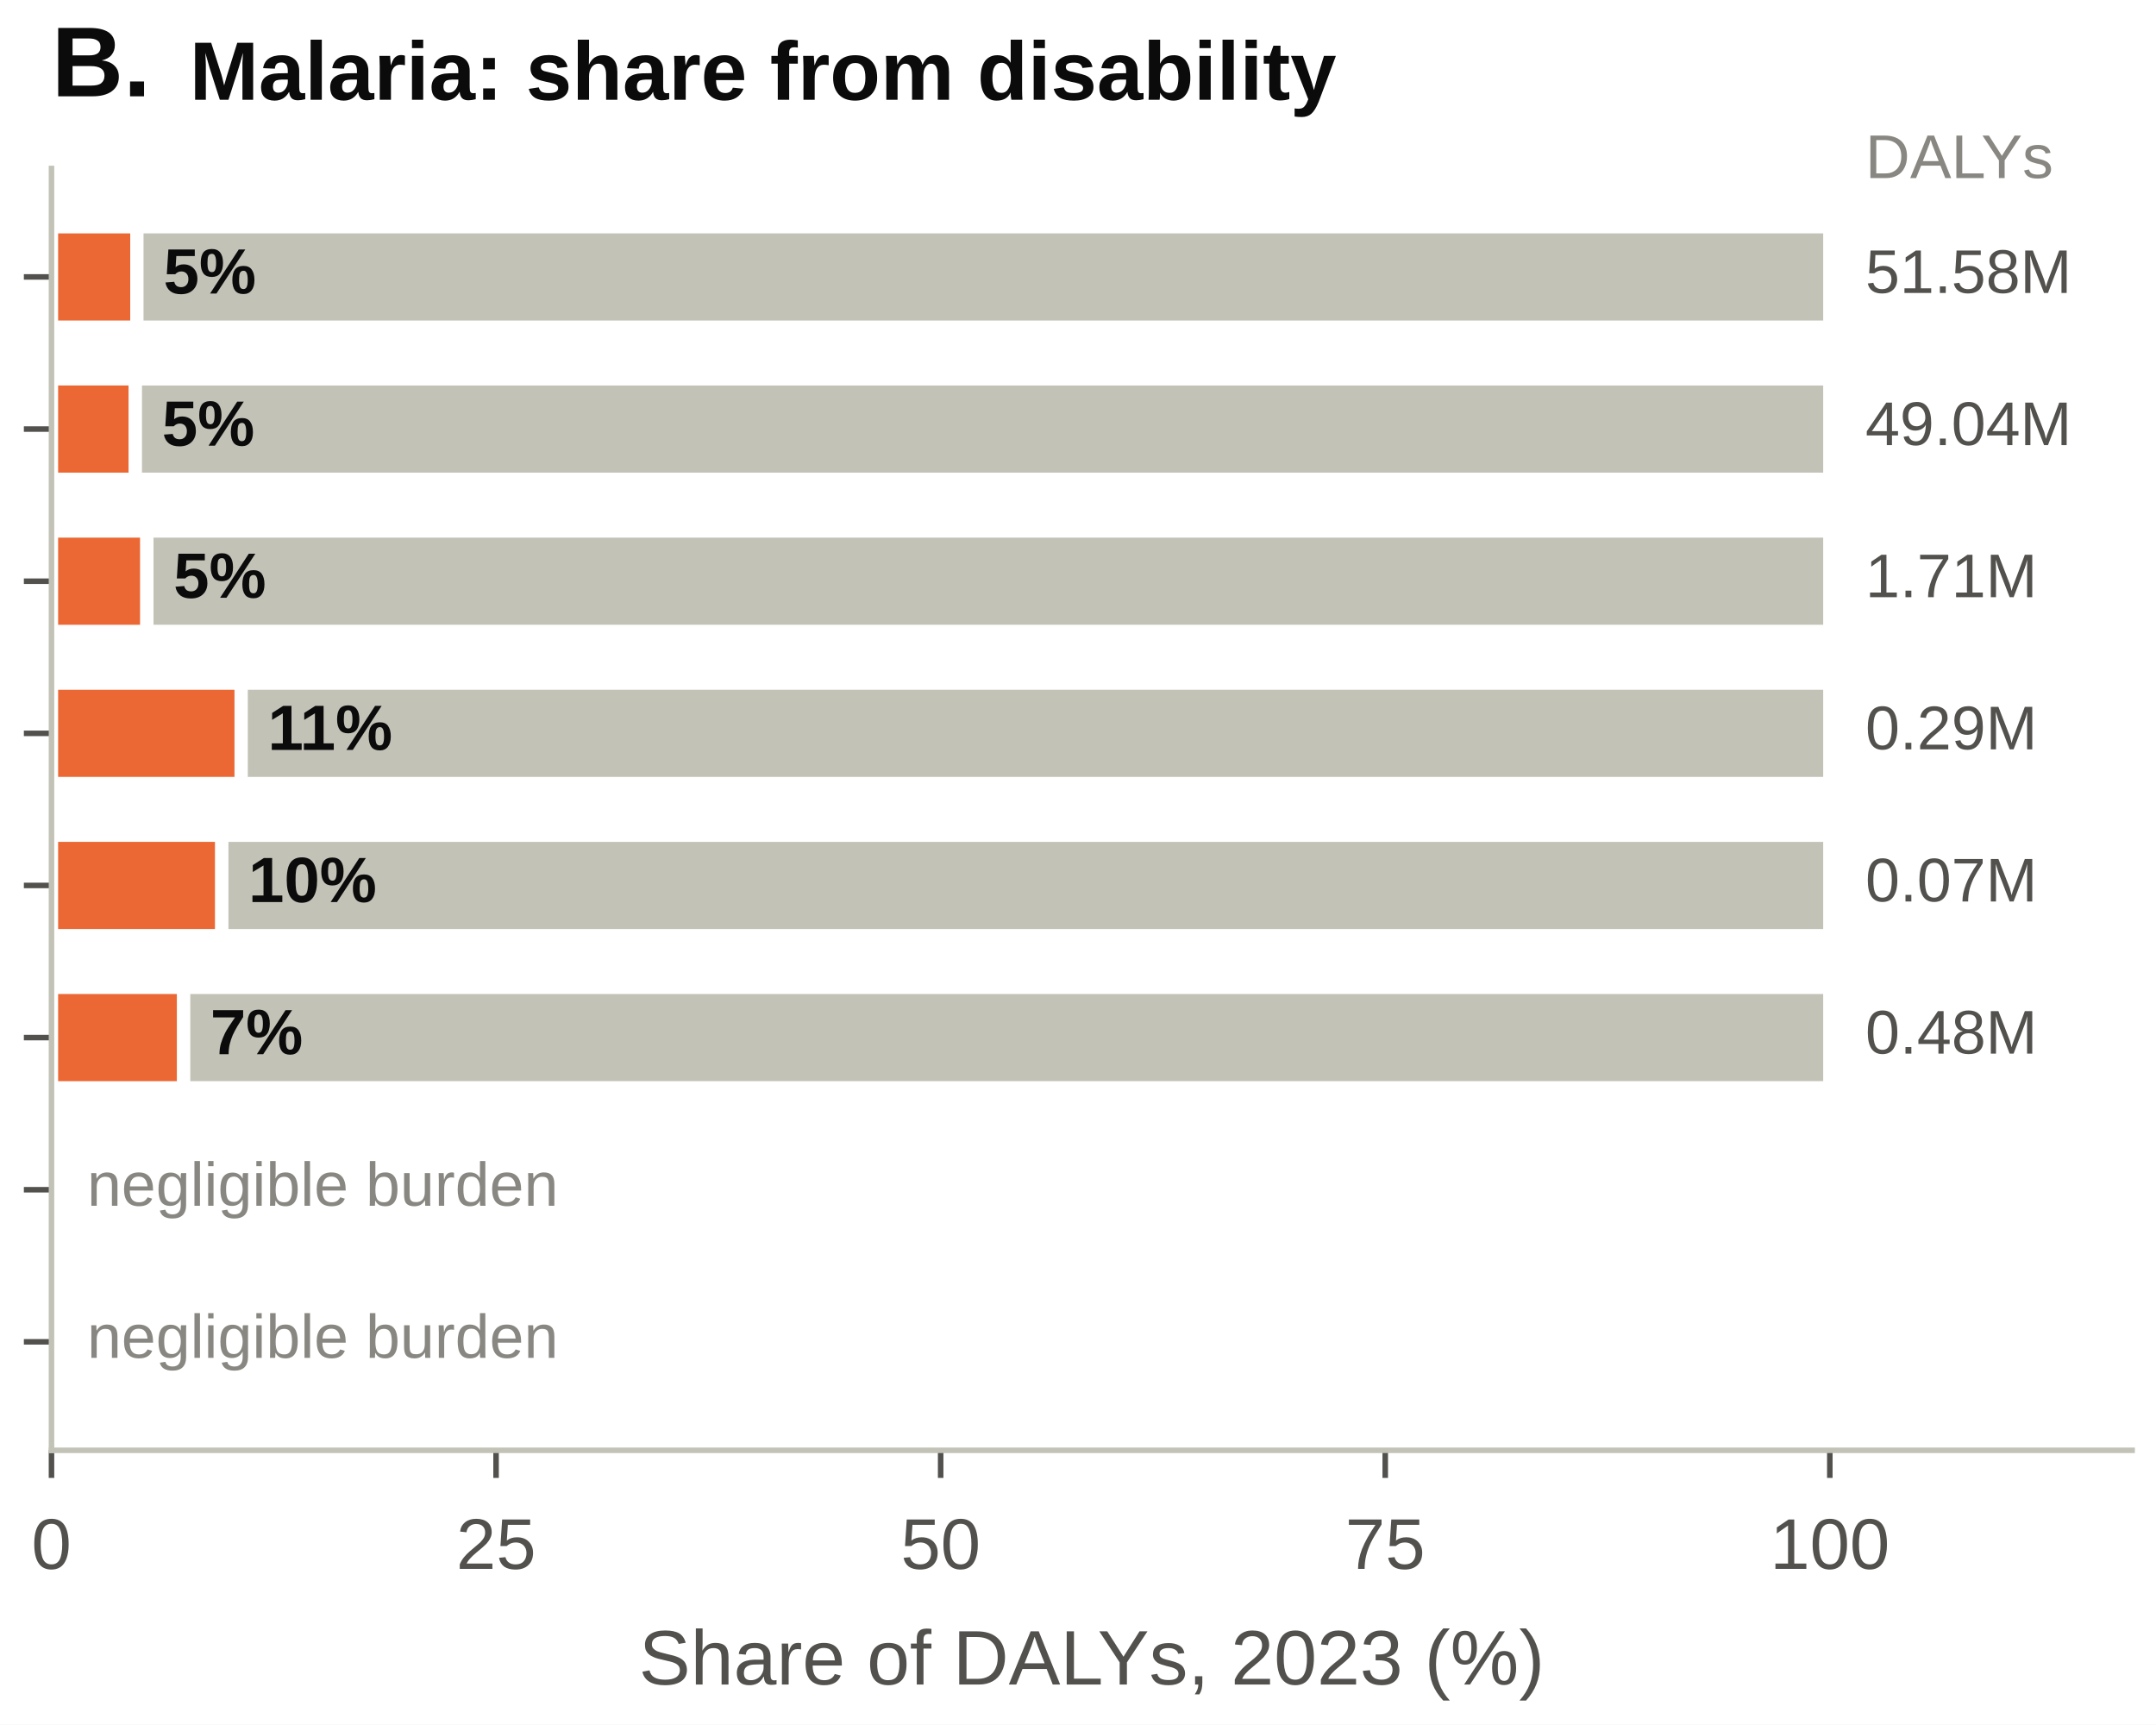
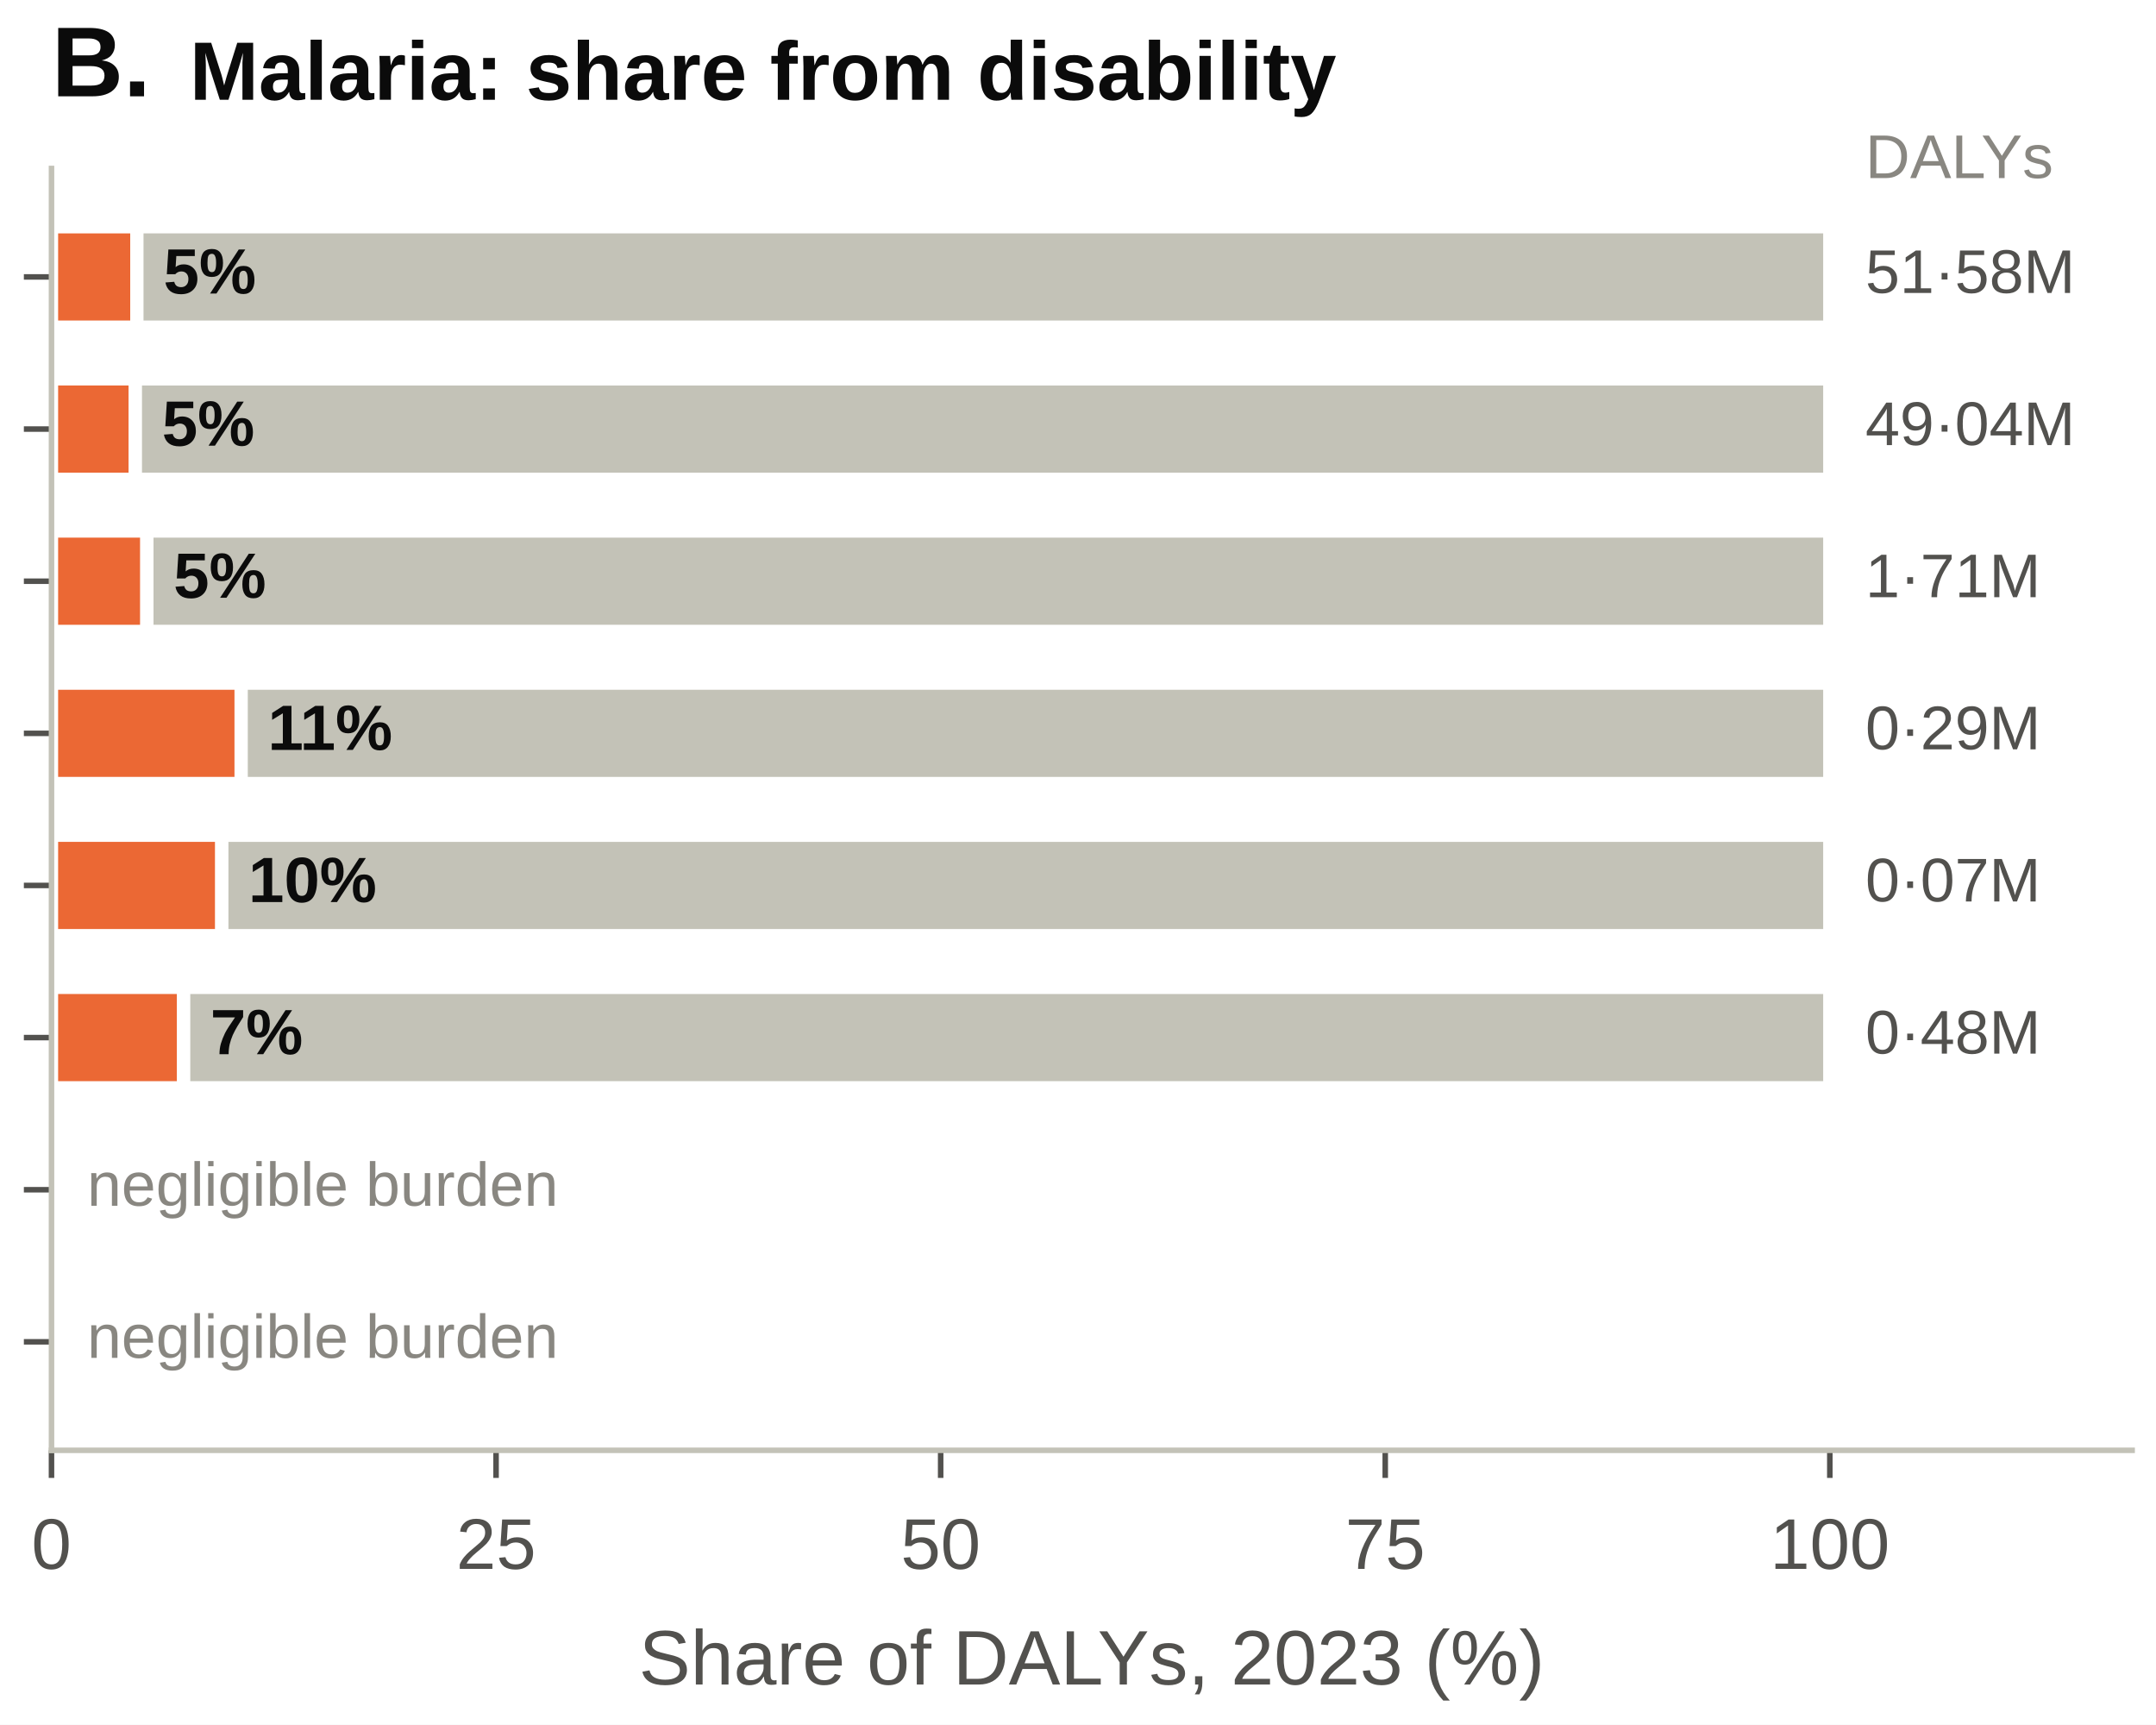
<svg xmlns="http://www.w3.org/2000/svg" xmlns:xlink="http://www.w3.org/1999/xlink" width="195.121pt" height="156.069pt" viewBox="0 0 195.121 156.069" version="1.1">
  <defs>
    <style type="text/css">*{stroke-linejoin: round; stroke-linecap: butt}</style>
  </defs>
  <g id="figure_1">
    <g id="patch_1">
      <path d="M 0 156.069  L 195.121 156.069  L 195.121 0  L 0 0  z " style="fill: #ffffff" />
    </g>
    <g id="axes_1">
      <g id="patch_2">
        <path d="M -202.472 131.24  L -14.17 131.24  L -14.17 15.246  L -202.472 15.246  z " style="fill: #ffffff" />
      </g>
      <g id="patch_3">
-         <path d="M -202.472 29.604  L -102.091 29.604  L -102.091 20.518  L -202.472 20.518  z " clip-path="url(#p400630df14)" style="fill: #2a78d6; stroke: #ffffff; stroke-width: 1.2; stroke-linejoin: miter" />
+         <path d="M -202.472 29.604  L -102.091 29.604  L -102.091 20.518  L -202.472 20.518  z " clip-path="url(#pf5bca900f3)" style="fill: #2a78d6; stroke: #ffffff; stroke-width: 1.2; stroke-linejoin: miter" />
      </g>
      <g id="patch_4">
-         <path d="M -202.472 43.37  L -114.66 43.37  L -114.66 34.285  L -202.472 34.285  z " clip-path="url(#p400630df14)" style="fill: #2a78d6; stroke: #ffffff; stroke-width: 1.2; stroke-linejoin: miter" />
+         <path d="M -202.472 43.37  L -114.66 43.37  L -114.66 34.285  L -202.472 34.285  z " clip-path="url(#pf5bca900f3)" style="fill: #2a78d6; stroke: #ffffff; stroke-width: 1.2; stroke-linejoin: miter" />
      </g>
      <g id="patch_5">
-         <path d="M -202.472 57.136  L -105.696 57.136  L -105.696 48.051  L -202.472 48.051  z " clip-path="url(#p400630df14)" style="fill: #2a78d6; stroke: #ffffff; stroke-width: 1.2; stroke-linejoin: miter" />
+         <path d="M -202.472 57.136  L -105.696 57.136  L -105.696 48.051  L -202.472 48.051  z " clip-path="url(#pf5bca900f3)" style="fill: #2a78d6; stroke: #ffffff; stroke-width: 1.2; stroke-linejoin: miter" />
      </g>
      <g id="patch_6">
-         <path d="M -202.472 70.903  L -99.261 70.903  L -99.261 61.817  L -202.472 61.817  z " clip-path="url(#p400630df14)" style="fill: #2a78d6; stroke: #ffffff; stroke-width: 1.2; stroke-linejoin: miter" />
+         <path d="M -202.472 70.903  L -99.261 70.903  L -99.261 61.817  L -202.472 61.817  z " clip-path="url(#pf5bca900f3)" style="fill: #2a78d6; stroke: #ffffff; stroke-width: 1.2; stroke-linejoin: miter" />
      </g>
      <g id="patch_7">
-         <path d="M -202.472 84.669  L -83.083 84.669  L -83.083 75.583  L -202.472 75.583  z " clip-path="url(#p400630df14)" style="fill: #2a78d6; stroke: #ffffff; stroke-width: 1.2; stroke-linejoin: miter" />
+         <path d="M -202.472 84.669  L -83.083 84.669  L -83.083 75.583  L -202.472 75.583  z " clip-path="url(#pf5bca900f3)" style="fill: #2a78d6; stroke: #ffffff; stroke-width: 1.2; stroke-linejoin: miter" />
      </g>
      <g id="patch_8">
-         <path d="M -202.472 98.435  L -55.645 98.435  L -55.645 89.349  L -202.472 89.349  z " clip-path="url(#p400630df14)" style="fill: #2a78d6; stroke: #ffffff; stroke-width: 1.2; stroke-linejoin: miter" />
+         <path d="M -202.472 98.435  L -55.645 98.435  L -55.645 89.349  L -202.472 89.349  z " clip-path="url(#pf5bca900f3)" style="fill: #2a78d6; stroke: #ffffff; stroke-width: 1.2; stroke-linejoin: miter" />
      </g>
      <g id="patch_9">
-         <path d="M -202.472 112.201  L -50.33 112.201  L -50.33 103.115  L -202.472 103.115  z " clip-path="url(#p400630df14)" style="fill: #2a78d6; stroke: #ffffff; stroke-width: 1.2; stroke-linejoin: miter" />
+         <path d="M -202.472 112.201  L -50.33 112.201  L -50.33 103.115  L -202.472 103.115  z " clip-path="url(#pf5bca900f3)" style="fill: #2a78d6; stroke: #ffffff; stroke-width: 1.2; stroke-linejoin: miter" />
      </g>
      <g id="patch_10">
-         <path d="M -202.472 125.967  L -58.795 125.967  L -58.795 116.882  L -202.472 116.882  z " clip-path="url(#p400630df14)" style="fill: #2a78d6; stroke: #ffffff; stroke-width: 1.2; stroke-linejoin: miter" />
+         <path d="M -202.472 125.967  L -58.795 125.967  L -58.795 116.882  L -202.472 116.882  z " clip-path="url(#pf5bca900f3)" style="fill: #2a78d6; stroke: #ffffff; stroke-width: 1.2; stroke-linejoin: miter" />
      </g>
      <g id="patch_11">
-         <path d="M -102.091 29.604  L -41.53 29.604  L -41.53 20.518  L -102.091 20.518  z " clip-path="url(#p400630df14)" style="fill: #c3c2b7; stroke: #ffffff; stroke-width: 1.2; stroke-linejoin: miter" />
+         <path d="M -102.091 29.604  L -41.53 29.604  L -41.53 20.518  L -102.091 20.518  z " clip-path="url(#pf5bca900f3)" style="fill: #c3c2b7; stroke: #ffffff; stroke-width: 1.2; stroke-linejoin: miter" />
      </g>
      <g id="patch_12">
-         <path d="M -114.66 43.37  L -41.53 43.37  L -41.53 34.285  L -114.66 34.285  z " clip-path="url(#p400630df14)" style="fill: #c3c2b7; stroke: #ffffff; stroke-width: 1.2; stroke-linejoin: miter" />
+         <path d="M -114.66 43.37  L -41.53 43.37  L -41.53 34.285  L -114.66 34.285  z " clip-path="url(#pf5bca900f3)" style="fill: #c3c2b7; stroke: #ffffff; stroke-width: 1.2; stroke-linejoin: miter" />
      </g>
      <g id="patch_13">
-         <path d="M -105.696 57.136  L -41.53 57.136  L -41.53 48.051  L -105.696 48.051  z " clip-path="url(#p400630df14)" style="fill: #c3c2b7; stroke: #ffffff; stroke-width: 1.2; stroke-linejoin: miter" />
+         <path d="M -105.696 57.136  L -41.53 57.136  L -41.53 48.051  L -105.696 48.051  z " clip-path="url(#pf5bca900f3)" style="fill: #c3c2b7; stroke: #ffffff; stroke-width: 1.2; stroke-linejoin: miter" />
      </g>
      <g id="patch_14">
-         <path d="M -99.261 70.903  L -41.53 70.903  L -41.53 61.817  L -99.261 61.817  z " clip-path="url(#p400630df14)" style="fill: #c3c2b7; stroke: #ffffff; stroke-width: 1.2; stroke-linejoin: miter" />
+         <path d="M -99.261 70.903  L -41.53 70.903  L -41.53 61.817  L -99.261 61.817  z " clip-path="url(#pf5bca900f3)" style="fill: #c3c2b7; stroke: #ffffff; stroke-width: 1.2; stroke-linejoin: miter" />
      </g>
      <g id="patch_15">
-         <path d="M -83.083 84.669  L -41.53 84.669  L -41.53 75.583  L -83.083 75.583  z " clip-path="url(#p400630df14)" style="fill: #c3c2b7; stroke: #ffffff; stroke-width: 1.2; stroke-linejoin: miter" />
+         <path d="M -83.083 84.669  L -41.53 84.669  L -41.53 75.583  L -83.083 75.583  z " clip-path="url(#pf5bca900f3)" style="fill: #c3c2b7; stroke: #ffffff; stroke-width: 1.2; stroke-linejoin: miter" />
      </g>
      <g id="patch_16">
-         <path d="M -55.645 98.435  L -41.53 98.435  L -41.53 89.349  L -55.645 89.349  z " clip-path="url(#p400630df14)" style="fill: #c3c2b7; stroke: #ffffff; stroke-width: 1.2; stroke-linejoin: miter" />
+         <path d="M -55.645 98.435  L -41.53 98.435  L -41.53 89.349  L -55.645 89.349  z " clip-path="url(#pf5bca900f3)" style="fill: #c3c2b7; stroke: #ffffff; stroke-width: 1.2; stroke-linejoin: miter" />
      </g>
      <g id="patch_17">
-         <path d="M -50.33 112.201  L -41.53 112.201  L -41.53 103.115  L -50.33 103.115  z " clip-path="url(#p400630df14)" style="fill: #c3c2b7; stroke: #ffffff; stroke-width: 1.2; stroke-linejoin: miter" />
+         <path d="M -50.33 112.201  L -41.53 112.201  L -41.53 103.115  L -50.33 103.115  z " clip-path="url(#pf5bca900f3)" style="fill: #c3c2b7; stroke: #ffffff; stroke-width: 1.2; stroke-linejoin: miter" />
      </g>
      <g id="patch_18">
-         <path d="M -58.795 125.967  L -41.53 125.967  L -41.53 116.882  L -58.795 116.882  z " clip-path="url(#p400630df14)" style="fill: #c3c2b7; stroke: #ffffff; stroke-width: 1.2; stroke-linejoin: miter" />
+         <path d="M -58.795 125.967  L -41.53 125.967  L -41.53 116.882  L -58.795 116.882  z " clip-path="url(#pf5bca900f3)" style="fill: #c3c2b7; stroke: #ffffff; stroke-width: 1.2; stroke-linejoin: miter" />
      </g>
      <g id="matplotlib.axis_1">
        <g id="xtick_1">
          <g id="line2d_1">
            <defs>
-               <path id="m9c440dc3bd" d="M 0 0  L 0 2.5  " style="stroke: #52514e; stroke-width: 0.5" />
+               <path id="m6d6458697b" d="M 0 0  L 0 2.5  " style="stroke: #52514e; stroke-width: 0.5" />
            </defs>
            <g />
          </g>
          <g id="text_1">
            <text style="font-size: 6.5px; font-family: 'Liberation Sans'; text-anchor: middle; fill: #52514e" x="-202.472" y="141.972" transform="rotate(-0 -202.4716 141.9719)">0</text>
          </g>
        </g>
        <g id="xtick_2">
          <g id="line2d_2">
            <g />
          </g>
          <g id="text_2">
            <text style="font-size: 6.5px; font-family: 'Liberation Sans'; text-anchor: middle; fill: #52514e" x="-162.236" y="141.972" transform="rotate(-0 -162.2363 141.9719)">25</text>
          </g>
        </g>
        <g id="xtick_3">
          <g id="line2d_3">
            <g />
          </g>
          <g id="text_3">
            <text style="font-size: 6.5px; font-family: 'Liberation Sans'; text-anchor: middle; fill: #52514e" x="-122.001" y="141.972" transform="rotate(-0 -122.0009 141.9719)">50</text>
          </g>
        </g>
        <g id="xtick_4">
          <g id="line2d_4">
            <g />
          </g>
          <g id="text_4">
            <text style="font-size: 6.5px; font-family: 'Liberation Sans'; text-anchor: middle; fill: #52514e" x="-81.766" y="141.972" transform="rotate(-0 -81.76554 141.9719)">75</text>
          </g>
        </g>
        <g id="xtick_5">
          <g id="line2d_5">
            <g />
          </g>
          <g id="text_5">
            <text style="font-size: 6.5px; font-family: 'Liberation Sans'; text-anchor: middle; fill: #52514e" x="-41.53" y="141.972" transform="rotate(-0 -41.53019 141.9719)">100</text>
          </g>
        </g>
        <g id="text_6">
          <text style="font-size: 7px; font-family: 'Liberation Sans'; text-anchor: middle; fill: #52514e" x="-108.321" y="152.436" transform="rotate(-0 -108.3209 152.436)">Share of DALYs, 2023 (%)</text>
        </g>
      </g>
      <g id="matplotlib.axis_2">
        <g id="ytick_1">
          <g id="line2d_6">
            <defs>
-               <path id="m140f21d7db" d="M 0 0  L -2.5 0  " style="stroke: #52514e; stroke-width: 0.5" />
+               <path id="mf7ebbe709b" d="M 0 0  L -2.5 0  " style="stroke: #52514e; stroke-width: 0.5" />
            </defs>
            <g />
          </g>
          <g id="text_7">
            <text style="font-weight: 700; font-size: 6.5px; font-family: 'Liberation Sans'; text-anchor: end; fill: #52514e" x="-208.472" y="27.427" transform="rotate(-0 -208.4716 27.4274)">Global</text>
          </g>
        </g>
        <g id="ytick_2">
          <g id="line2d_7">
            <g />
          </g>
          <g id="text_8">
            <text style="font-size: 6.5px; font-family: 'Liberation Sans'; text-anchor: end; fill: #52514e" x="-208.472" y="41.194" transform="rotate(-0 -208.4716 41.19356)">Sub-Saharan Africa</text>
          </g>
        </g>
        <g id="ytick_3">
          <g id="line2d_8">
            <g />
          </g>
          <g id="text_9">
            <text style="font-size: 6.5px; font-family: 'Liberation Sans'; text-anchor: end; fill: #52514e" x="-208.472" y="54.96" transform="rotate(-0 -208.4716 54.95973)">South Asia</text>
          </g>
        </g>
        <g id="ytick_4">
          <g id="line2d_9">
            <g />
          </g>
          <g id="text_10">
            <text style="font-size: 6.5px; font-family: 'Liberation Sans'; text-anchor: end; fill: #52514e" x="-208.472" y="68.726" transform="rotate(-0 -208.4716 68.72589)">SE Asia, E Asia &amp; Oceania</text>
          </g>
        </g>
        <g id="ytick_5">
          <g id="line2d_10">
            <g />
          </g>
          <g id="text_11">
            <text style="font-size: 6.5px; font-family: 'Liberation Sans'; text-anchor: end; fill: #52514e" x="-208.472" y="82.492" transform="rotate(-0 -208.4716 82.49206)">Latin America &amp; Caribbean</text>
          </g>
        </g>
        <g id="ytick_6">
          <g id="line2d_11">
            <g />
          </g>
          <g id="text_12">
            <text style="font-size: 6.5px; font-family: 'Liberation Sans'; text-anchor: end; fill: #52514e" x="-208.472" y="96.258" transform="rotate(-0 -208.4716 96.25822)">N Africa &amp; Middle East</text>
          </g>
        </g>
        <g id="ytick_7">
          <g id="line2d_12">
            <g />
          </g>
          <g id="text_13">
            <text style="font-size: 6.5px; font-family: 'Liberation Sans'; text-anchor: end; fill: #52514e" x="-208.472" y="110.024" transform="rotate(-0 -208.4716 110.0244)">C Europe, E Europe &amp; C Asia</text>
          </g>
        </g>
        <g id="ytick_8">
          <g id="line2d_13">
            <g />
          </g>
          <g id="text_14">
            <text style="font-size: 6.5px; font-family: 'Liberation Sans'; text-anchor: end; fill: #52514e" x="-208.472" y="123.791" transform="rotate(-0 -208.4716 123.7906)">High-income</text>
          </g>
        </g>
      </g>
      <g id="patch_19">
        <path style="fill: none; stroke: #c3c2b7; stroke-width: 0.5; stroke-linejoin: miter; stroke-linecap: square" />
      </g>
      <g id="patch_20">
        <path style="fill: none; stroke: #c3c2b7; stroke-width: 0.5; stroke-linejoin: miter; stroke-linecap: square" />
      </g>
      <g id="text_15">
        <text style="font-weight: 700; font-size: 5.8px; font-family: 'Liberation Sans'; text-anchor: end; fill: #ffffff" x="-105.31" y="26.562" transform="rotate(-0 -105.3095 26.56229)">62%</text>
      </g>
      <g id="text_16">
-         <text style="font-size: 5.6px; font-family: 'Liberation Sans'; text-anchor: start; fill: #52514e" x="-38.311" y="26.511" transform="rotate(-0 -38.31136 26.51053)">19.25M</text>
+         <text style="font-size: 5.6px; font-family: 'Liberation Sans'; text-anchor: start; fill: #52514e" x="-38.311" y="26.511" transform="rotate(-0 -38.31136 26.51053)">19·25M</text>
      </g>
      <g id="text_17">
        <text style="font-weight: 700; font-size: 5.8px; font-family: 'Liberation Sans'; text-anchor: end; fill: #ffffff" x="-117.878" y="40.328" transform="rotate(-0 -117.8784 40.32845)">55%</text>
      </g>
      <g id="text_18">
-         <text style="font-size: 5.6px; font-family: 'Liberation Sans'; text-anchor: start; fill: #52514e" x="-38.311" y="40.277" transform="rotate(-0 -38.31136 40.27669)">7.75M</text>
+         <text style="font-size: 5.6px; font-family: 'Liberation Sans'; text-anchor: start; fill: #52514e" x="-38.311" y="40.277" transform="rotate(-0 -38.31136 40.27669)">7·75M</text>
      </g>
      <g id="text_19">
        <text style="font-weight: 700; font-size: 5.8px; font-family: 'Liberation Sans'; text-anchor: end; fill: #ffffff" x="-108.915" y="54.095" transform="rotate(-0 -108.9152 54.09462)">60%</text>
      </g>
      <g id="text_20">
-         <text style="font-size: 5.6px; font-family: 'Liberation Sans'; text-anchor: start; fill: #52514e" x="-38.311" y="54.043" transform="rotate(-0 -38.31136 54.04286)">4.82M</text>
+         <text style="font-size: 5.6px; font-family: 'Liberation Sans'; text-anchor: start; fill: #52514e" x="-38.311" y="54.043" transform="rotate(-0 -38.31136 54.04286)">4·82M</text>
      </g>
      <g id="text_21">
        <text style="font-weight: 700; font-size: 5.8px; font-family: 'Liberation Sans'; text-anchor: end; fill: #ffffff" x="-102.48" y="67.861" transform="rotate(-0 -102.4798 67.86078)">64%</text>
      </g>
      <g id="text_22">
-         <text style="font-size: 5.6px; font-family: 'Liberation Sans'; text-anchor: start; fill: #52514e" x="-38.311" y="67.809" transform="rotate(-0 -38.31136 67.80902)">3.51M</text>
+         <text style="font-size: 5.6px; font-family: 'Liberation Sans'; text-anchor: start; fill: #52514e" x="-38.311" y="67.809" transform="rotate(-0 -38.31136 67.80902)">3·51M</text>
      </g>
      <g id="text_23">
        <text style="font-weight: 700; font-size: 5.8px; font-family: 'Liberation Sans'; text-anchor: end; fill: #ffffff" x="-86.301" y="81.627" transform="rotate(-0 -86.3015 81.62695)">74%</text>
      </g>
      <g id="text_24">
-         <text style="font-size: 5.6px; font-family: 'Liberation Sans'; text-anchor: start; fill: #52514e" x="-38.311" y="81.575" transform="rotate(-0 -38.31136 81.57519)">1.56M</text>
+         <text style="font-size: 5.6px; font-family: 'Liberation Sans'; text-anchor: start; fill: #52514e" x="-38.311" y="81.575" transform="rotate(-0 -38.31136 81.57519)">1·56M</text>
      </g>
      <g id="text_25">
        <text style="font-weight: 700; font-size: 5.8px; font-family: 'Liberation Sans'; text-anchor: end; fill: #ffffff" x="-58.863" y="95.393" transform="rotate(-0 -58.86342 95.39311)">91%</text>
      </g>
      <g id="text_26">
-         <text style="font-size: 5.6px; font-family: 'Liberation Sans'; text-anchor: start; fill: #52514e" x="-38.311" y="95.341" transform="rotate(-0 -38.31136 95.34135)">1.03M</text>
+         <text style="font-size: 5.6px; font-family: 'Liberation Sans'; text-anchor: start; fill: #52514e" x="-38.311" y="95.341" transform="rotate(-0 -38.31136 95.34135)">1·03M</text>
      </g>
      <g id="text_27">
        <text style="font-weight: 700; font-size: 5.8px; font-family: 'Liberation Sans'; text-anchor: end; fill: #ffffff" x="-53.549" y="109.159" transform="rotate(-0 -53.5487 109.1593)">95%</text>
      </g>
      <g id="text_28">
-         <text style="font-size: 5.6px; font-family: 'Liberation Sans'; text-anchor: start; fill: #52514e" x="-38.311" y="109.108" transform="rotate(-0 -38.31136 109.1075)">0.25M</text>
+         <text style="font-size: 5.6px; font-family: 'Liberation Sans'; text-anchor: start; fill: #52514e" x="-38.311" y="109.108" transform="rotate(-0 -38.31136 109.1075)">0·25M</text>
      </g>
      <g id="text_29">
        <text style="font-weight: 700; font-size: 5.8px; font-family: 'Liberation Sans'; text-anchor: end; fill: #ffffff" x="-62.014" y="122.925" transform="rotate(-0 -62.01358 122.9254)">89%</text>
      </g>
      <g id="text_30">
-         <text style="font-size: 5.6px; font-family: 'Liberation Sans'; text-anchor: start; fill: #52514e" x="-38.311" y="122.874" transform="rotate(-0 -38.31136 122.8737)">0.34M</text>
+         <text style="font-size: 5.6px; font-family: 'Liberation Sans'; text-anchor: start; fill: #52514e" x="-38.311" y="122.874" transform="rotate(-0 -38.31136 122.8737)">0·34M</text>
      </g>
      <g id="text_31">
        <text style="font-size: 5.6px; font-family: 'Liberation Sans'; text-anchor: start; fill: #898781" x="-38.311" y="16.113" transform="rotate(-0 -38.31136 16.11331)">DALYs</text>
      </g>
      <g id="text_32">
        <text style="font-weight: 700; font-size: 9px; font-family: 'Liberation Sans'; text-anchor: start; fill: #0b0b0b" x="-202.472" y="8.712" transform="rotate(-0 -202.4716 8.712246)">A.</text>
      </g>
      <g id="text_33">
        <text style="font-weight: 700; font-size: 7.5px; font-family: 'Liberation Sans'; text-anchor: start; fill: #0b0b0b" x="-189.972" y="9.028" transform="rotate(-0 -189.9716 9.02792)">NTDs (excl. malaria): share from disability</text>
      </g>
    </g>
    <g id="axes_2">
      <g id="patch_21">
        <path d="M 4.66 131.24  L 192.961 131.24  L 192.961 15.246  L 4.66 15.246  z " style="fill: #ffffff" />
      </g>
      <g id="patch_22">
-         <path d="M 4.66 29.604  L 12.388 29.604  L 12.388 20.518  L 4.66 20.518  z " clip-path="url(#p3fe615772a)" style="fill: #eb6834; stroke: #ffffff; stroke-width: 1.2; stroke-linejoin: miter" />
+         <path d="M 4.66 29.604  L 12.388 29.604  L 12.388 20.518  L 4.66 20.518  z " clip-path="url(#p57dd9b26bf)" style="fill: #eb6834; stroke: #ffffff; stroke-width: 1.2; stroke-linejoin: miter" />
      </g>
      <g id="patch_23">
-         <path d="M 4.66 43.37  L 12.249 43.37  L 12.249 34.285  L 4.66 34.285  z " clip-path="url(#p3fe615772a)" style="fill: #eb6834; stroke: #ffffff; stroke-width: 1.2; stroke-linejoin: miter" />
+         <path d="M 4.66 43.37  L 12.249 43.37  L 12.249 34.285  L 4.66 34.285  z " clip-path="url(#p57dd9b26bf)" style="fill: #eb6834; stroke: #ffffff; stroke-width: 1.2; stroke-linejoin: miter" />
      </g>
      <g id="patch_24">
-         <path d="M 4.66 57.136  L 13.293 57.136  L 13.293 48.051  L 4.66 48.051  z " clip-path="url(#p3fe615772a)" style="fill: #eb6834; stroke: #ffffff; stroke-width: 1.2; stroke-linejoin: miter" />
+         <path d="M 4.66 57.136  L 13.293 57.136  L 13.293 48.051  L 4.66 48.051  z " clip-path="url(#p57dd9b26bf)" style="fill: #eb6834; stroke: #ffffff; stroke-width: 1.2; stroke-linejoin: miter" />
      </g>
      <g id="patch_25">
-         <path d="M 4.66 70.903  L 21.825 70.903  L 21.825 61.817  L 4.66 61.817  z " clip-path="url(#p3fe615772a)" style="fill: #eb6834; stroke: #ffffff; stroke-width: 1.2; stroke-linejoin: miter" />
+         <path d="M 4.66 70.903  L 21.825 70.903  L 21.825 61.817  L 4.66 61.817  z " clip-path="url(#p57dd9b26bf)" style="fill: #eb6834; stroke: #ffffff; stroke-width: 1.2; stroke-linejoin: miter" />
      </g>
      <g id="patch_26">
-         <path d="M 4.66 84.669  L 20.074 84.669  L 20.074 75.583  L 4.66 75.583  z " clip-path="url(#p3fe615772a)" style="fill: #eb6834; stroke: #ffffff; stroke-width: 1.2; stroke-linejoin: miter" />
+         <path d="M 4.66 84.669  L 20.074 84.669  L 20.074 75.583  L 4.66 75.583  z " clip-path="url(#p57dd9b26bf)" style="fill: #eb6834; stroke: #ffffff; stroke-width: 1.2; stroke-linejoin: miter" />
      </g>
      <g id="patch_27">
-         <path d="M 4.66 98.435  L 16.62 98.435  L 16.62 89.349  L 4.66 89.349  z " clip-path="url(#p3fe615772a)" style="fill: #eb6834; stroke: #ffffff; stroke-width: 1.2; stroke-linejoin: miter" />
+         <path d="M 4.66 98.435  L 16.62 98.435  L 16.62 89.349  L 4.66 89.349  z " clip-path="url(#p57dd9b26bf)" style="fill: #eb6834; stroke: #ffffff; stroke-width: 1.2; stroke-linejoin: miter" />
      </g>
      <g id="patch_28">
-         <path d="M 0 0  z " clip-path="url(#p3fe615772a)" style="fill: #eb6834; stroke: #ffffff; stroke-width: 1.2; stroke-linejoin: miter" />
+         <path d="M 0 0  z " clip-path="url(#p57dd9b26bf)" style="fill: #eb6834; stroke: #ffffff; stroke-width: 1.2; stroke-linejoin: miter" />
      </g>
      <g id="patch_29">
-         <path d="M 0 0  z " clip-path="url(#p3fe615772a)" style="fill: #eb6834; stroke: #ffffff; stroke-width: 1.2; stroke-linejoin: miter" />
+         <path d="M 0 0  z " clip-path="url(#p57dd9b26bf)" style="fill: #eb6834; stroke: #ffffff; stroke-width: 1.2; stroke-linejoin: miter" />
      </g>
      <g id="patch_30">
-         <path d="M 12.388 29.604  L 165.601 29.604  L 165.601 20.518  L 12.388 20.518  z " clip-path="url(#p3fe615772a)" style="fill: #c3c2b7; stroke: #ffffff; stroke-width: 1.2; stroke-linejoin: miter" />
+         <path d="M 12.388 29.604  L 165.601 29.604  L 165.601 20.518  L 12.388 20.518  z " clip-path="url(#p57dd9b26bf)" style="fill: #c3c2b7; stroke: #ffffff; stroke-width: 1.2; stroke-linejoin: miter" />
      </g>
      <g id="patch_31">
-         <path d="M 12.249 43.37  L 165.601 43.37  L 165.601 34.285  L 12.249 34.285  z " clip-path="url(#p3fe615772a)" style="fill: #c3c2b7; stroke: #ffffff; stroke-width: 1.2; stroke-linejoin: miter" />
+         <path d="M 12.249 43.37  L 165.601 43.37  L 165.601 34.285  L 12.249 34.285  z " clip-path="url(#p57dd9b26bf)" style="fill: #c3c2b7; stroke: #ffffff; stroke-width: 1.2; stroke-linejoin: miter" />
      </g>
      <g id="patch_32">
-         <path d="M 13.293 57.136  L 165.601 57.136  L 165.601 48.051  L 13.293 48.051  z " clip-path="url(#p3fe615772a)" style="fill: #c3c2b7; stroke: #ffffff; stroke-width: 1.2; stroke-linejoin: miter" />
+         <path d="M 13.293 57.136  L 165.601 57.136  L 165.601 48.051  L 13.293 48.051  z " clip-path="url(#p57dd9b26bf)" style="fill: #c3c2b7; stroke: #ffffff; stroke-width: 1.2; stroke-linejoin: miter" />
      </g>
      <g id="patch_33">
-         <path d="M 21.825 70.903  L 165.601 70.903  L 165.601 61.817  L 21.825 61.817  z " clip-path="url(#p3fe615772a)" style="fill: #c3c2b7; stroke: #ffffff; stroke-width: 1.2; stroke-linejoin: miter" />
+         <path d="M 21.825 70.903  L 165.601 70.903  L 165.601 61.817  L 21.825 61.817  z " clip-path="url(#p57dd9b26bf)" style="fill: #c3c2b7; stroke: #ffffff; stroke-width: 1.2; stroke-linejoin: miter" />
      </g>
      <g id="patch_34">
-         <path d="M 20.074 84.669  L 165.601 84.669  L 165.601 75.583  L 20.074 75.583  z " clip-path="url(#p3fe615772a)" style="fill: #c3c2b7; stroke: #ffffff; stroke-width: 1.2; stroke-linejoin: miter" />
+         <path d="M 20.074 84.669  L 165.601 84.669  L 165.601 75.583  L 20.074 75.583  z " clip-path="url(#p57dd9b26bf)" style="fill: #c3c2b7; stroke: #ffffff; stroke-width: 1.2; stroke-linejoin: miter" />
      </g>
      <g id="patch_35">
-         <path d="M 16.62 98.435  L 165.601 98.435  L 165.601 89.349  L 16.62 89.349  z " clip-path="url(#p3fe615772a)" style="fill: #c3c2b7; stroke: #ffffff; stroke-width: 1.2; stroke-linejoin: miter" />
+         <path d="M 16.62 98.435  L 165.601 98.435  L 165.601 89.349  L 16.62 89.349  z " clip-path="url(#p57dd9b26bf)" style="fill: #c3c2b7; stroke: #ffffff; stroke-width: 1.2; stroke-linejoin: miter" />
      </g>
      <g id="patch_36">
-         <path d="M 0 0  z " clip-path="url(#p3fe615772a)" style="fill: #c3c2b7; stroke: #ffffff; stroke-width: 1.2; stroke-linejoin: miter" />
+         <path d="M 0 0  z " clip-path="url(#p57dd9b26bf)" style="fill: #c3c2b7; stroke: #ffffff; stroke-width: 1.2; stroke-linejoin: miter" />
      </g>
      <g id="patch_37">
-         <path d="M 0 0  z " clip-path="url(#p3fe615772a)" style="fill: #c3c2b7; stroke: #ffffff; stroke-width: 1.2; stroke-linejoin: miter" />
+         <path d="M 0 0  z " clip-path="url(#p57dd9b26bf)" style="fill: #c3c2b7; stroke: #ffffff; stroke-width: 1.2; stroke-linejoin: miter" />
      </g>
      <g id="matplotlib.axis_3">
        <g id="xtick_6">
          <g id="line2d_14">
            <g>
-               <use xlink:href="#m9c440dc3bd" x="4.66" y="131.24" style="fill: #52514e; stroke: #52514e; stroke-width: 0.5" />
+               <use xlink:href="#m6d6458697b" x="4.66" y="131.24" style="fill: #52514e; stroke: #52514e; stroke-width: 0.5" />
            </g>
          </g>
          <g id="text_34">
            <text style="font-size: 6.5px; font-family: 'Liberation Sans'; text-anchor: middle; fill: #52514e" x="4.66" y="141.972" transform="rotate(-0 4.66 141.9719)">0</text>
          </g>
        </g>
        <g id="xtick_7">
          <g id="line2d_15">
            <g>
-               <use xlink:href="#m9c440dc3bd" x="44.895" y="131.24" style="fill: #52514e; stroke: #52514e; stroke-width: 0.5" />
+               <use xlink:href="#m6d6458697b" x="44.895" y="131.24" style="fill: #52514e; stroke: #52514e; stroke-width: 0.5" />
            </g>
          </g>
          <g id="text_35">
            <text style="font-size: 6.5px; font-family: 'Liberation Sans'; text-anchor: middle; fill: #52514e" x="44.895" y="141.972" transform="rotate(-0 44.89536 141.9719)">25</text>
          </g>
        </g>
        <g id="xtick_8">
          <g id="line2d_16">
            <g>
-               <use xlink:href="#m9c440dc3bd" x="85.131" y="131.24" style="fill: #52514e; stroke: #52514e; stroke-width: 0.5" />
+               <use xlink:href="#m6d6458697b" x="85.131" y="131.24" style="fill: #52514e; stroke: #52514e; stroke-width: 0.5" />
            </g>
          </g>
          <g id="text_36">
            <text style="font-size: 6.5px; font-family: 'Liberation Sans'; text-anchor: middle; fill: #52514e" x="85.131" y="141.972" transform="rotate(-0 85.13071 141.9719)">50</text>
          </g>
        </g>
        <g id="xtick_9">
          <g id="line2d_17">
            <g>
-               <use xlink:href="#m9c440dc3bd" x="125.366" y="131.24" style="fill: #52514e; stroke: #52514e; stroke-width: 0.5" />
+               <use xlink:href="#m6d6458697b" x="125.366" y="131.24" style="fill: #52514e; stroke: #52514e; stroke-width: 0.5" />
            </g>
          </g>
          <g id="text_37">
            <text style="font-size: 6.5px; font-family: 'Liberation Sans'; text-anchor: middle; fill: #52514e" x="125.366" y="141.972" transform="rotate(-0 125.3661 141.9719)">75</text>
          </g>
        </g>
        <g id="xtick_10">
          <g id="line2d_18">
            <g>
-               <use xlink:href="#m9c440dc3bd" x="165.601" y="131.24" style="fill: #52514e; stroke: #52514e; stroke-width: 0.5" />
+               <use xlink:href="#m6d6458697b" x="165.601" y="131.24" style="fill: #52514e; stroke: #52514e; stroke-width: 0.5" />
            </g>
          </g>
          <g id="text_38">
            <text style="font-size: 6.5px; font-family: 'Liberation Sans'; text-anchor: middle; fill: #52514e" x="165.601" y="141.972" transform="rotate(-0 165.6014 141.9719)">100</text>
          </g>
        </g>
        <g id="text_39">
          <text style="font-size: 7px; font-family: 'Liberation Sans'; text-anchor: middle; fill: #52514e" x="98.811" y="152.436" transform="rotate(-0 98.81073 152.436)">Share of DALYs, 2023 (%)</text>
        </g>
      </g>
      <g id="matplotlib.axis_4">
        <g id="ytick_9">
          <g id="line2d_19">
            <g>
-               <use xlink:href="#m140f21d7db" x="4.66" y="25.061" style="fill: #52514e; stroke: #52514e; stroke-width: 0.5" />
+               <use xlink:href="#mf7ebbe709b" x="4.66" y="25.061" style="fill: #52514e; stroke: #52514e; stroke-width: 0.5" />
            </g>
          </g>
        </g>
        <g id="ytick_10">
          <g id="line2d_20">
            <g>
-               <use xlink:href="#m140f21d7db" x="4.66" y="38.827" style="fill: #52514e; stroke: #52514e; stroke-width: 0.5" />
+               <use xlink:href="#mf7ebbe709b" x="4.66" y="38.827" style="fill: #52514e; stroke: #52514e; stroke-width: 0.5" />
            </g>
          </g>
        </g>
        <g id="ytick_11">
          <g id="line2d_21">
            <g>
-               <use xlink:href="#m140f21d7db" x="4.66" y="52.594" style="fill: #52514e; stroke: #52514e; stroke-width: 0.5" />
+               <use xlink:href="#mf7ebbe709b" x="4.66" y="52.594" style="fill: #52514e; stroke: #52514e; stroke-width: 0.5" />
            </g>
          </g>
        </g>
        <g id="ytick_12">
          <g id="line2d_22">
            <g>
-               <use xlink:href="#m140f21d7db" x="4.66" y="66.36" style="fill: #52514e; stroke: #52514e; stroke-width: 0.5" />
+               <use xlink:href="#mf7ebbe709b" x="4.66" y="66.36" style="fill: #52514e; stroke: #52514e; stroke-width: 0.5" />
            </g>
          </g>
        </g>
        <g id="ytick_13">
          <g id="line2d_23">
            <g>
-               <use xlink:href="#m140f21d7db" x="4.66" y="80.126" style="fill: #52514e; stroke: #52514e; stroke-width: 0.5" />
+               <use xlink:href="#mf7ebbe709b" x="4.66" y="80.126" style="fill: #52514e; stroke: #52514e; stroke-width: 0.5" />
            </g>
          </g>
        </g>
        <g id="ytick_14">
          <g id="line2d_24">
            <g>
-               <use xlink:href="#m140f21d7db" x="4.66" y="93.892" style="fill: #52514e; stroke: #52514e; stroke-width: 0.5" />
+               <use xlink:href="#mf7ebbe709b" x="4.66" y="93.892" style="fill: #52514e; stroke: #52514e; stroke-width: 0.5" />
            </g>
          </g>
        </g>
        <g id="ytick_15">
          <g id="line2d_25">
            <g>
-               <use xlink:href="#m140f21d7db" x="4.66" y="107.658" style="fill: #52514e; stroke: #52514e; stroke-width: 0.5" />
+               <use xlink:href="#mf7ebbe709b" x="4.66" y="107.658" style="fill: #52514e; stroke: #52514e; stroke-width: 0.5" />
            </g>
          </g>
        </g>
        <g id="ytick_16">
          <g id="line2d_26">
            <g>
-               <use xlink:href="#m140f21d7db" x="4.66" y="121.424" style="fill: #52514e; stroke: #52514e; stroke-width: 0.5" />
+               <use xlink:href="#mf7ebbe709b" x="4.66" y="121.424" style="fill: #52514e; stroke: #52514e; stroke-width: 0.5" />
            </g>
          </g>
        </g>
      </g>
      <g id="patch_38">
        <path d="M 4.66 131.24  L 4.66 15.246  " style="fill: none; stroke: #c3c2b7; stroke-width: 0.5; stroke-linejoin: miter; stroke-linecap: square" />
      </g>
      <g id="patch_39">
        <path d="M 4.66 131.24  L 192.961 131.24  " style="fill: none; stroke: #c3c2b7; stroke-width: 0.5; stroke-linejoin: miter; stroke-linecap: square" />
      </g>
      <g id="text_40">
        <text style="font-weight: 700; font-size: 5.8px; font-family: 'Liberation Sans'; text-anchor: start; fill: #0b0b0b" x="14.802" y="26.562" transform="rotate(-0 14.80163 26.56229)">5%</text>
      </g>
      <g id="text_41">
-         <text style="font-size: 5.6px; font-family: 'Liberation Sans'; text-anchor: start; fill: #52514e" x="168.82" y="26.511" transform="rotate(-0 168.8202 26.51053)">51.58M</text>
+         <text style="font-size: 5.6px; font-family: 'Liberation Sans'; text-anchor: start; fill: #52514e" x="168.82" y="26.511" transform="rotate(-0 168.8202 26.51053)">51·58M</text>
      </g>
      <g id="text_42">
        <text style="font-weight: 700; font-size: 5.8px; font-family: 'Liberation Sans'; text-anchor: start; fill: #0b0b0b" x="14.663" y="40.328" transform="rotate(-0 14.66303 40.32845)">5%</text>
      </g>
      <g id="text_43">
-         <text style="font-size: 5.6px; font-family: 'Liberation Sans'; text-anchor: start; fill: #52514e" x="168.82" y="40.277" transform="rotate(-0 168.8202 40.27669)">49.04M</text>
+         <text style="font-size: 5.6px; font-family: 'Liberation Sans'; text-anchor: start; fill: #52514e" x="168.82" y="40.277" transform="rotate(-0 168.8202 40.27669)">49·04M</text>
      </g>
      <g id="text_44">
        <text style="font-weight: 700; font-size: 5.8px; font-family: 'Liberation Sans'; text-anchor: start; fill: #0b0b0b" x="15.708" y="54.095" transform="rotate(-0 15.70755 54.09462)">5%</text>
      </g>
      <g id="text_45">
-         <text style="font-size: 5.6px; font-family: 'Liberation Sans'; text-anchor: start; fill: #52514e" x="168.82" y="54.043" transform="rotate(-0 168.8202 54.04286)">1.71M</text>
+         <text style="font-size: 5.6px; font-family: 'Liberation Sans'; text-anchor: start; fill: #52514e" x="168.82" y="54.043" transform="rotate(-0 168.8202 54.04286)">1·71M</text>
      </g>
      <g id="text_46">
        <text style="font-weight: 700; font-size: 5.8px; font-family: 'Liberation Sans'; text-anchor: start; fill: #0b0b0b" x="24.239" y="67.861" transform="rotate(-0 24.23945 67.86078)">11%</text>
      </g>
      <g id="text_47">
-         <text style="font-size: 5.6px; font-family: 'Liberation Sans'; text-anchor: start; fill: #52514e" x="168.82" y="67.809" transform="rotate(-0 168.8202 67.80902)">0.29M</text>
+         <text style="font-size: 5.6px; font-family: 'Liberation Sans'; text-anchor: start; fill: #52514e" x="168.82" y="67.809" transform="rotate(-0 168.8202 67.80902)">0·29M</text>
      </g>
      <g id="text_48">
        <text style="font-weight: 700; font-size: 5.8px; font-family: 'Liberation Sans'; text-anchor: start; fill: #0b0b0b" x="22.488" y="81.627" transform="rotate(-0 22.48779 81.62695)">10%</text>
      </g>
      <g id="text_49">
-         <text style="font-size: 5.6px; font-family: 'Liberation Sans'; text-anchor: start; fill: #52514e" x="168.82" y="81.575" transform="rotate(-0 168.8202 81.57519)">0.07M</text>
+         <text style="font-size: 5.6px; font-family: 'Liberation Sans'; text-anchor: start; fill: #52514e" x="168.82" y="81.575" transform="rotate(-0 168.8202 81.57519)">0·07M</text>
      </g>
      <g id="text_50">
        <text style="font-weight: 700; font-size: 5.8px; font-family: 'Liberation Sans'; text-anchor: start; fill: #0b0b0b" x="19.034" y="95.393" transform="rotate(-0 19.03437 95.39311)">7%</text>
      </g>
      <g id="text_51">
-         <text style="font-size: 5.6px; font-family: 'Liberation Sans'; text-anchor: start; fill: #52514e" x="168.82" y="95.341" transform="rotate(-0 168.8202 95.34135)">0.48M</text>
+         <text style="font-size: 5.6px; font-family: 'Liberation Sans'; text-anchor: start; fill: #52514e" x="168.82" y="95.341" transform="rotate(-0 168.8202 95.34135)">0·48M</text>
      </g>
      <g id="text_52">
        <text style="font-size: 5.6px; font-family: 'Liberation Sans'; text-anchor: start; fill: #898781" x="7.879" y="109.108" transform="rotate(-0 7.878828 109.1075)">negligible burden</text>
      </g>
      <g id="text_53">
        <text style="font-size: 5.6px; font-family: 'Liberation Sans'; text-anchor: start; fill: #898781" x="7.879" y="122.874" transform="rotate(-0 7.878828 122.8737)">negligible burden</text>
      </g>
      <g id="text_54">
        <text style="font-size: 5.6px; font-family: 'Liberation Sans'; text-anchor: start; fill: #898781" x="168.82" y="16.113" transform="rotate(-0 168.8202 16.11331)">DALYs</text>
      </g>
      <g id="text_55">
        <text style="font-weight: 700; font-size: 9px; font-family: 'Liberation Sans'; text-anchor: start; fill: #0b0b0b" x="4.66" y="8.712" transform="rotate(-0 4.66 8.712246)">B.</text>
      </g>
      <g id="text_56">
        <text style="font-weight: 700; font-size: 7.5px; font-family: 'Liberation Sans'; text-anchor: start; fill: #0b0b0b" x="17.16" y="9.028" transform="rotate(-0 17.16 9.02792)">Malaria: share from disability</text>
      </g>
    </g>
    <g id="legend_1">
      <g id="patch_40">
        <path d="M -155.28 172.664  L -142.28 172.664  L -142.28 168.114  L -155.28 168.114  z " style="fill: #2a78d6; stroke: #2a78d6; stroke-linejoin: miter" />
      </g>
      <g id="text_57">
        <text style="font-size: 6.5px; font-family: 'Liberation Sans'; text-anchor: start; fill: #0b0b0b" x="-137.08" y="172.664" transform="rotate(-0 -137.0802 172.6643)">YLDs (disability), NTDs</text>
      </g>
      <g id="patch_41">
        <path d="M -56.905 172.664  L -43.905 172.664  L -43.905 168.114  L -56.905 168.114  z " style="fill: #eb6834; stroke: #eb6834; stroke-linejoin: miter" />
      </g>
      <g id="text_58">
        <text style="font-size: 6.5px; font-family: 'Liberation Sans'; text-anchor: start; fill: #0b0b0b" x="-38.705" y="172.664" transform="rotate(-0 -38.70471 172.6643)">YLDs (disability), malaria</text>
      </g>
      <g id="patch_42">
        <path d="M 46.173 172.664  L 59.173 172.664  L 59.173 168.114  L 46.173 168.114  z " style="fill: #c3c2b7; stroke: #c3c2b7; stroke-linejoin: miter" />
      </g>
      <g id="text_59">
        <text style="font-size: 6.5px; font-family: 'Liberation Sans'; text-anchor: start; fill: #0b0b0b" x="64.373" y="172.664" transform="rotate(-0 64.37311 172.6643)">YLLs (premature death)</text>
      </g>
    </g>
  </g>
  <defs>
-     <clipPath id="p400630df14">
+     <clipPath id="pf5bca900f3">
      <rect x="-202.472" y="15.246" width="188.301" height="115.994" />
    </clipPath>
-     <clipPath id="p3fe615772a">
+     <clipPath id="p57dd9b26bf">
      <rect x="4.66" y="15.246" width="188.301" height="115.994" />
    </clipPath>
  </defs>
</svg>
